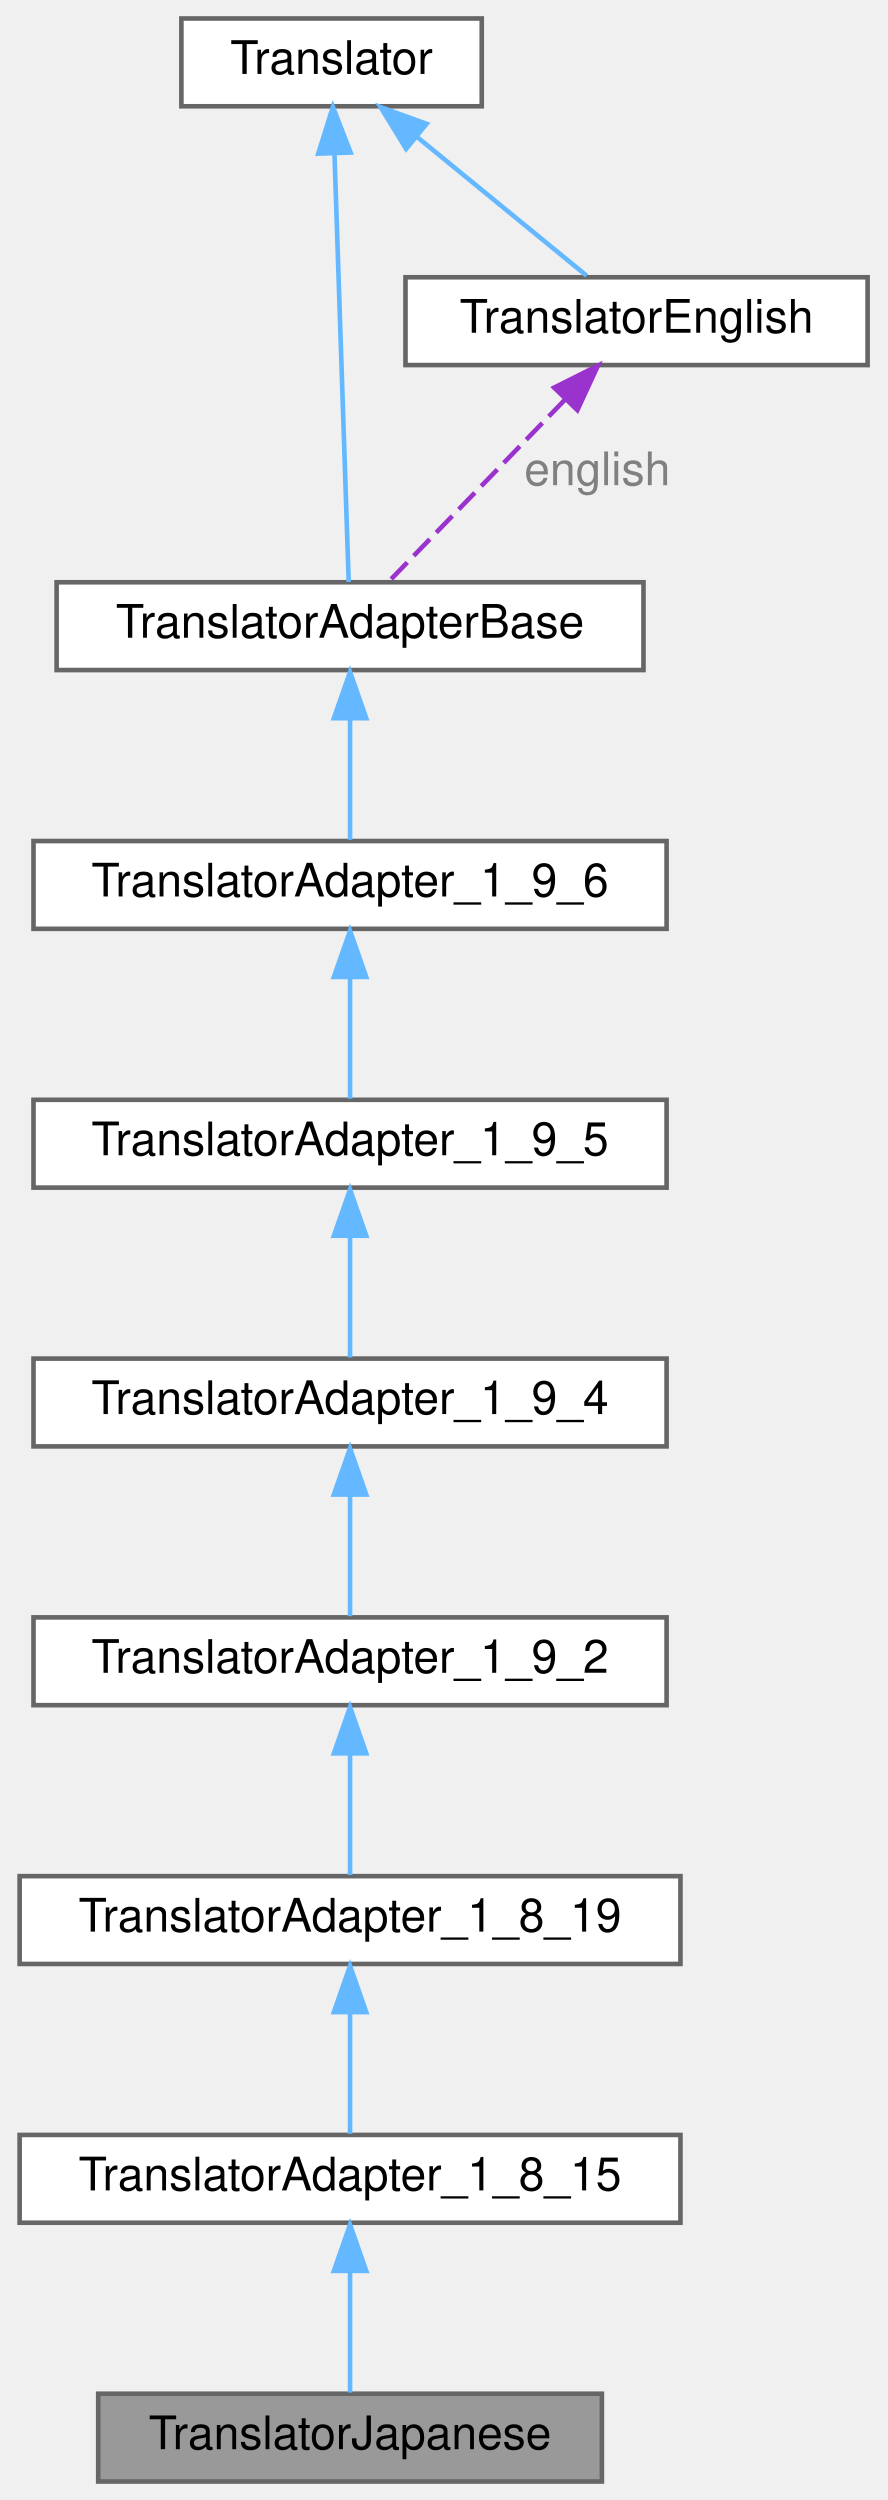
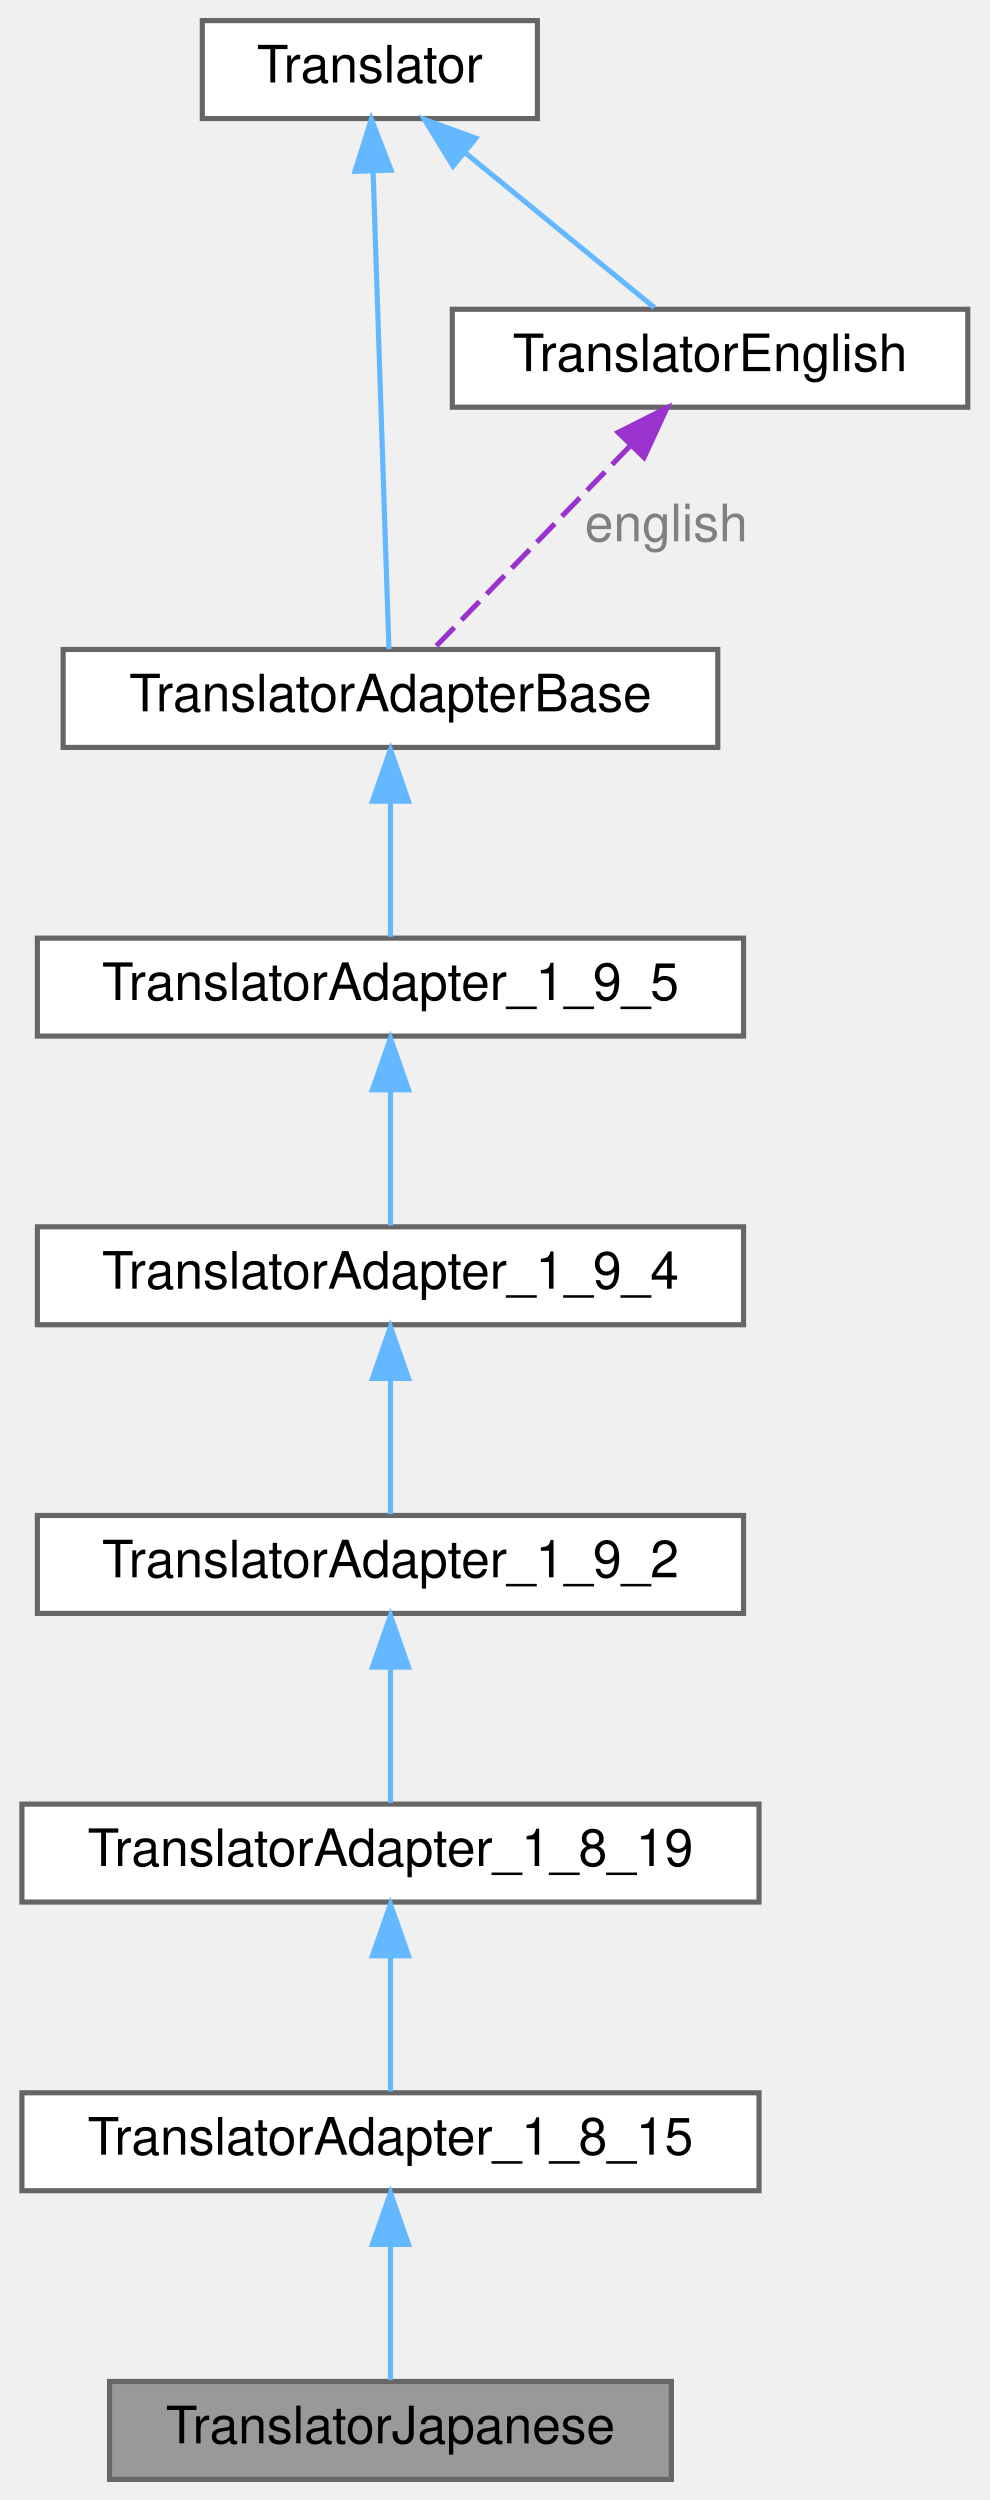
- <svg xmlns="http://www.w3.org/2000/svg" xmlns:xlink="http://www.w3.org/1999/xlink" width="192pt" height="541pt" viewBox="0.00 0.00 191.50 541.00">
-   <g id="graph0" class="graph" transform="scale(1 1) rotate(0) translate(4 537)">
+ <svg xmlns="http://www.w3.org/2000/svg" xmlns:xlink="http://www.w3.org/1999/xlink" width="192pt" height="485pt" viewBox="0.00 0.00 191.50 485.00">
+   <g id="graph0" class="graph" transform="scale(1 1) rotate(0) translate(4 481)">
    <g id="node1" class="node">
      <g id="a_node1">
        <a xlink:title=" ">
          <polygon fill="#999999" stroke="#666666" points="126,-19 17,-19 17,0 126,0 126,-19" />
          <text text-anchor="middle" x="71.5" y="-7" font-family="Helvetica,sans-Serif" font-size="10.00">TranslatorJapanese</text>
        </a>
      </g>
    </g>
    <g id="node2" class="node">
      <g id="a_node2">
        <a xlink:href="../../d4/d2e/class_translator_adapter__1__8__15.html" target="_top" xlink:title=" ">
          <polygon fill="white" stroke="#666666" points="143,-75 0,-75 0,-56 143,-56 143,-75" />
          <text text-anchor="middle" x="71.5" y="-63" font-family="Helvetica,sans-Serif" font-size="10.00">TranslatorAdapter_1_8_15</text>
        </a>
      </g>
    </g>
    <g id="edge1" class="edge">
      <path fill="none" stroke="#63b8ff" d="M71.5,-45.3C71.5,-36.41 71.5,-26.28 71.5,-19.25" />
      <polygon fill="#63b8ff" stroke="#63b8ff" points="68,-45.58 71.5,-55.58 75,-45.58 68,-45.58" />
    </g>
    <g id="node3" class="node">
      <g id="a_node3">
        <a xlink:href="../../de/dde/class_translator_adapter__1__8__19.html" target="_top" xlink:title=" ">
          <polygon fill="white" stroke="#666666" points="143,-131 0,-131 0,-112 143,-112 143,-131" />
          <text text-anchor="middle" x="71.5" y="-119" font-family="Helvetica,sans-Serif" font-size="10.00">TranslatorAdapter_1_8_19</text>
        </a>
      </g>
    </g>
    <g id="edge2" class="edge">
      <path fill="none" stroke="#63b8ff" d="M71.5,-101.3C71.5,-92.41 71.5,-82.28 71.5,-75.25" />
      <polygon fill="#63b8ff" stroke="#63b8ff" points="68,-101.58 71.5,-111.58 75,-101.58 68,-101.58" />
    </g>
    <g id="node4" class="node">
      <g id="a_node4">
        <a xlink:href="../../d3/d2e/class_translator_adapter__1__9__2.html" target="_top" xlink:title=" ">
          <polygon fill="white" stroke="#666666" points="140,-187 3,-187 3,-168 140,-168 140,-187" />
          <text text-anchor="middle" x="71.5" y="-175" font-family="Helvetica,sans-Serif" font-size="10.00">TranslatorAdapter_1_9_2</text>
        </a>
      </g>
    </g>
    <g id="edge3" class="edge">
      <path fill="none" stroke="#63b8ff" d="M71.5,-157.3C71.5,-148.41 71.5,-138.28 71.5,-131.25" />
      <polygon fill="#63b8ff" stroke="#63b8ff" points="68,-157.58 71.5,-167.58 75,-157.58 68,-157.58" />
    </g>
    <g id="node5" class="node">
      <g id="a_node5">
        <a xlink:href="../../d0/d33/class_translator_adapter__1__9__4.html" target="_top" xlink:title=" ">
          <polygon fill="white" stroke="#666666" points="140,-243 3,-243 3,-224 140,-224 140,-243" />
          <text text-anchor="middle" x="71.5" y="-231" font-family="Helvetica,sans-Serif" font-size="10.00">TranslatorAdapter_1_9_4</text>
        </a>
      </g>
    </g>
    <g id="edge4" class="edge">
      <path fill="none" stroke="#63b8ff" d="M71.5,-213.3C71.5,-204.41 71.5,-194.28 71.5,-187.25" />
      <polygon fill="#63b8ff" stroke="#63b8ff" points="68,-213.58 71.5,-223.58 75,-213.58 68,-213.58" />
    </g>
    <g id="node6" class="node">
      <g id="a_node6">
        <a xlink:href="../../dd/dba/class_translator_adapter__1__9__5.html" target="_top" xlink:title=" ">
          <polygon fill="white" stroke="#666666" points="140,-299 3,-299 3,-280 140,-280 140,-299" />
          <text text-anchor="middle" x="71.5" y="-287" font-family="Helvetica,sans-Serif" font-size="10.00">TranslatorAdapter_1_9_5</text>
        </a>
      </g>
    </g>
    <g id="edge5" class="edge">
      <path fill="none" stroke="#63b8ff" d="M71.5,-269.3C71.5,-260.41 71.5,-250.28 71.5,-243.25" />
      <polygon fill="#63b8ff" stroke="#63b8ff" points="68,-269.58 71.5,-279.58 75,-269.58 68,-269.58" />
    </g>
    <g id="node7" class="node">
      <g id="a_node7">
-         <a xlink:href="../../db/d71/class_translator_adapter__1__9__6.html" target="_top" xlink:title=" ">
-           <polygon fill="white" stroke="#666666" points="140,-355 3,-355 3,-336 140,-336 140,-355" />
-           <text text-anchor="middle" x="71.5" y="-343" font-family="Helvetica,sans-Serif" font-size="10.00">TranslatorAdapter_1_9_6</text>
+         <a xlink:href="../../db/d6c/class_translator_adapter_base.html" target="_top" xlink:title="Base of the translator adapter tree.">
+           <polygon fill="white" stroke="#666666" points="135,-355 8,-355 8,-336 135,-336 135,-355" />
+           <text text-anchor="middle" x="71.5" y="-343" font-family="Helvetica,sans-Serif" font-size="10.00">TranslatorAdapterBase</text>
        </a>
      </g>
    </g>
    <g id="edge6" class="edge">
      <path fill="none" stroke="#63b8ff" d="M71.5,-325.3C71.5,-316.41 71.5,-306.28 71.5,-299.25" />
      <polygon fill="#63b8ff" stroke="#63b8ff" points="68,-325.58 71.5,-335.58 75,-325.58 68,-325.58" />
    </g>
    <g id="node8" class="node">
      <g id="a_node8">
-         <a xlink:href="../../db/d6c/class_translator_adapter_base.html" target="_top" xlink:title="Base of the translator adapter tree.">
-           <polygon fill="white" stroke="#666666" points="135,-411 8,-411 8,-392 135,-392 135,-411" />
-           <text text-anchor="middle" x="71.5" y="-399" font-family="Helvetica,sans-Serif" font-size="10.00">TranslatorAdapterBase</text>
+         <a xlink:href="../../d8/dfb/class_translator.html" target="_top" xlink:title="Abstract base class for all translatable text fragments.">
+           <polygon fill="white" stroke="#666666" points="100,-477 35,-477 35,-458 100,-458 100,-477" />
+           <text text-anchor="middle" x="67.5" y="-465" font-family="Helvetica,sans-Serif" font-size="10.00">Translator</text>
        </a>
      </g>
    </g>
    <g id="edge7" class="edge">
-       <path fill="none" stroke="#63b8ff" d="M71.5,-381.3C71.5,-372.41 71.5,-362.28 71.5,-355.25" />
-       <polygon fill="#63b8ff" stroke="#63b8ff" points="68,-381.58 71.5,-391.58 75,-381.58 68,-381.58" />
+       <path fill="none" stroke="#63b8ff" d="M68.13,-447.65C69.01,-421.22 70.57,-374.26 71.21,-355.05" />
+       <polygon fill="#63b8ff" stroke="#63b8ff" points="64.62,-447.76 67.79,-457.87 71.62,-447.99 64.62,-447.76" />
    </g>
    <g id="node9" class="node">
      <g id="a_node9">
-         <a xlink:href="../../d8/dfb/class_translator.html" target="_top" xlink:title="Abstract base class for all translatable text fragments.">
-           <polygon fill="white" stroke="#666666" points="100,-533 35,-533 35,-514 100,-514 100,-533" />
-           <text text-anchor="middle" x="67.5" y="-521" font-family="Helvetica,sans-Serif" font-size="10.00">Translator</text>
+         <a xlink:href="../../d6/d78/class_translator_english.html" target="_top" xlink:title=" ">
+           <polygon fill="white" stroke="#666666" points="183.5,-421 83.5,-421 83.5,-402 183.5,-402 183.5,-421" />
+           <text text-anchor="middle" x="133.5" y="-409" font-family="Helvetica,sans-Serif" font-size="10.00">TranslatorEnglish</text>
        </a>
      </g>
    </g>
+     <g id="edge9" class="edge">
+       <path fill="none" stroke="#63b8ff" d="M86.05,-451.32C97.88,-441.65 112.79,-429.45 122.7,-421.33" />
+       <polygon fill="#63b8ff" stroke="#63b8ff" points="83.63,-448.78 78.1,-457.82 88.06,-454.2 83.63,-448.78" />
+     </g>
    <g id="edge8" class="edge">
-       <path fill="none" stroke="#63b8ff" d="M68.13,-503.65C69.01,-477.22 70.57,-430.26 71.21,-411.05" />
-       <polygon fill="#63b8ff" stroke="#63b8ff" points="64.62,-503.76 67.79,-513.87 71.62,-503.99 64.62,-503.76" />
-     </g>
-     <g id="node10" class="node">
-       <g id="a_node10">
-         <a xlink:href="../../d6/d78/class_translator_english.html" target="_top" xlink:title=" ">
-           <polygon fill="white" stroke="#666666" points="183.5,-477 83.5,-477 83.5,-458 183.5,-458 183.5,-477" />
-           <text text-anchor="middle" x="133.5" y="-465" font-family="Helvetica,sans-Serif" font-size="10.00">TranslatorEnglish</text>
-         </a>
-       </g>
-     </g>
-     <g id="edge10" class="edge">
-       <path fill="none" stroke="#63b8ff" d="M86.05,-507.32C97.88,-497.65 112.79,-485.45 122.7,-477.33" />
-       <polygon fill="#63b8ff" stroke="#63b8ff" points="83.63,-504.78 78.1,-513.82 88.06,-510.2 83.63,-504.78" />
-     </g>
-     <g id="edge9" class="edge">
-       <path fill="none" stroke="#9a32cd" stroke-dasharray="5,2" d="M117.98,-450.48C106.01,-438.12 89.9,-421.49 80.13,-411.41" />
-       <polygon fill="#9a32cd" stroke="#9a32cd" points="115.67,-453.12 125.14,-457.87 120.69,-448.25 115.67,-453.12" />
-       <text text-anchor="middle" x="125" y="-432" font-family="Helvetica,sans-Serif" font-size="10.00" fill="grey"> english</text>
+       <path fill="none" stroke="#9a32cd" stroke-dasharray="5,2" d="M117.98,-394.48C106.01,-382.12 89.9,-365.49 80.13,-355.41" />
+       <polygon fill="#9a32cd" stroke="#9a32cd" points="115.67,-397.12 125.14,-401.87 120.69,-392.25 115.67,-397.12" />
+       <text text-anchor="middle" x="125" y="-376" font-family="Helvetica,sans-Serif" font-size="10.00" fill="grey"> english</text>
    </g>
  </g>
</svg>
